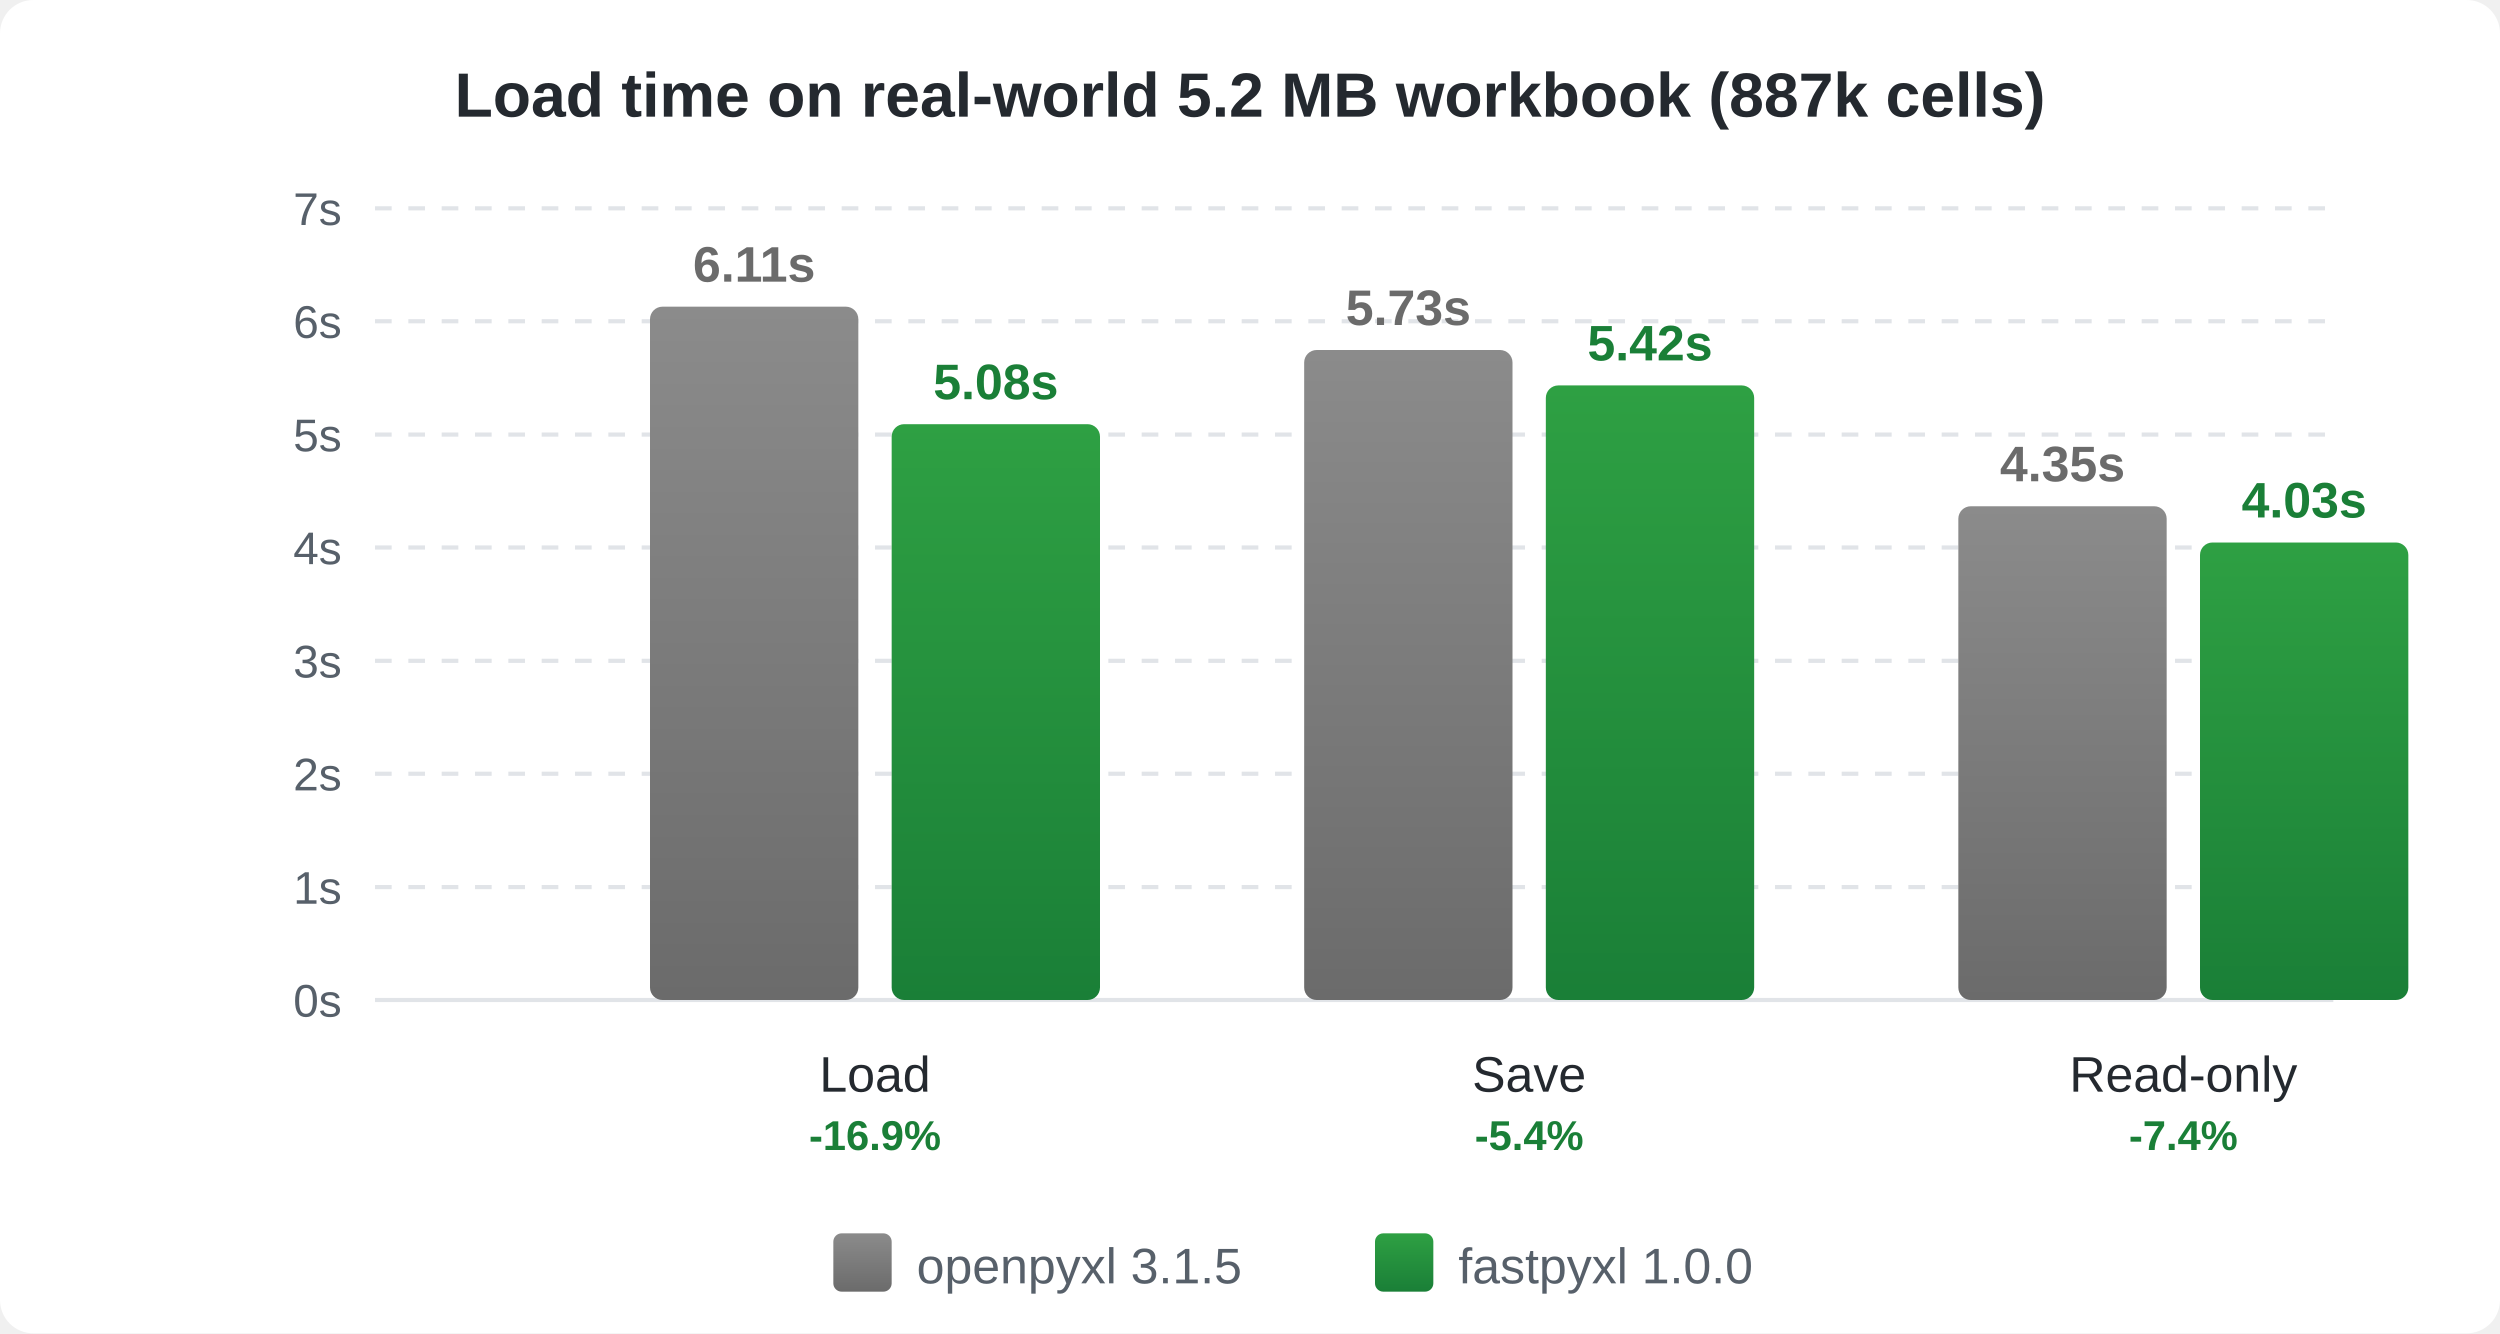
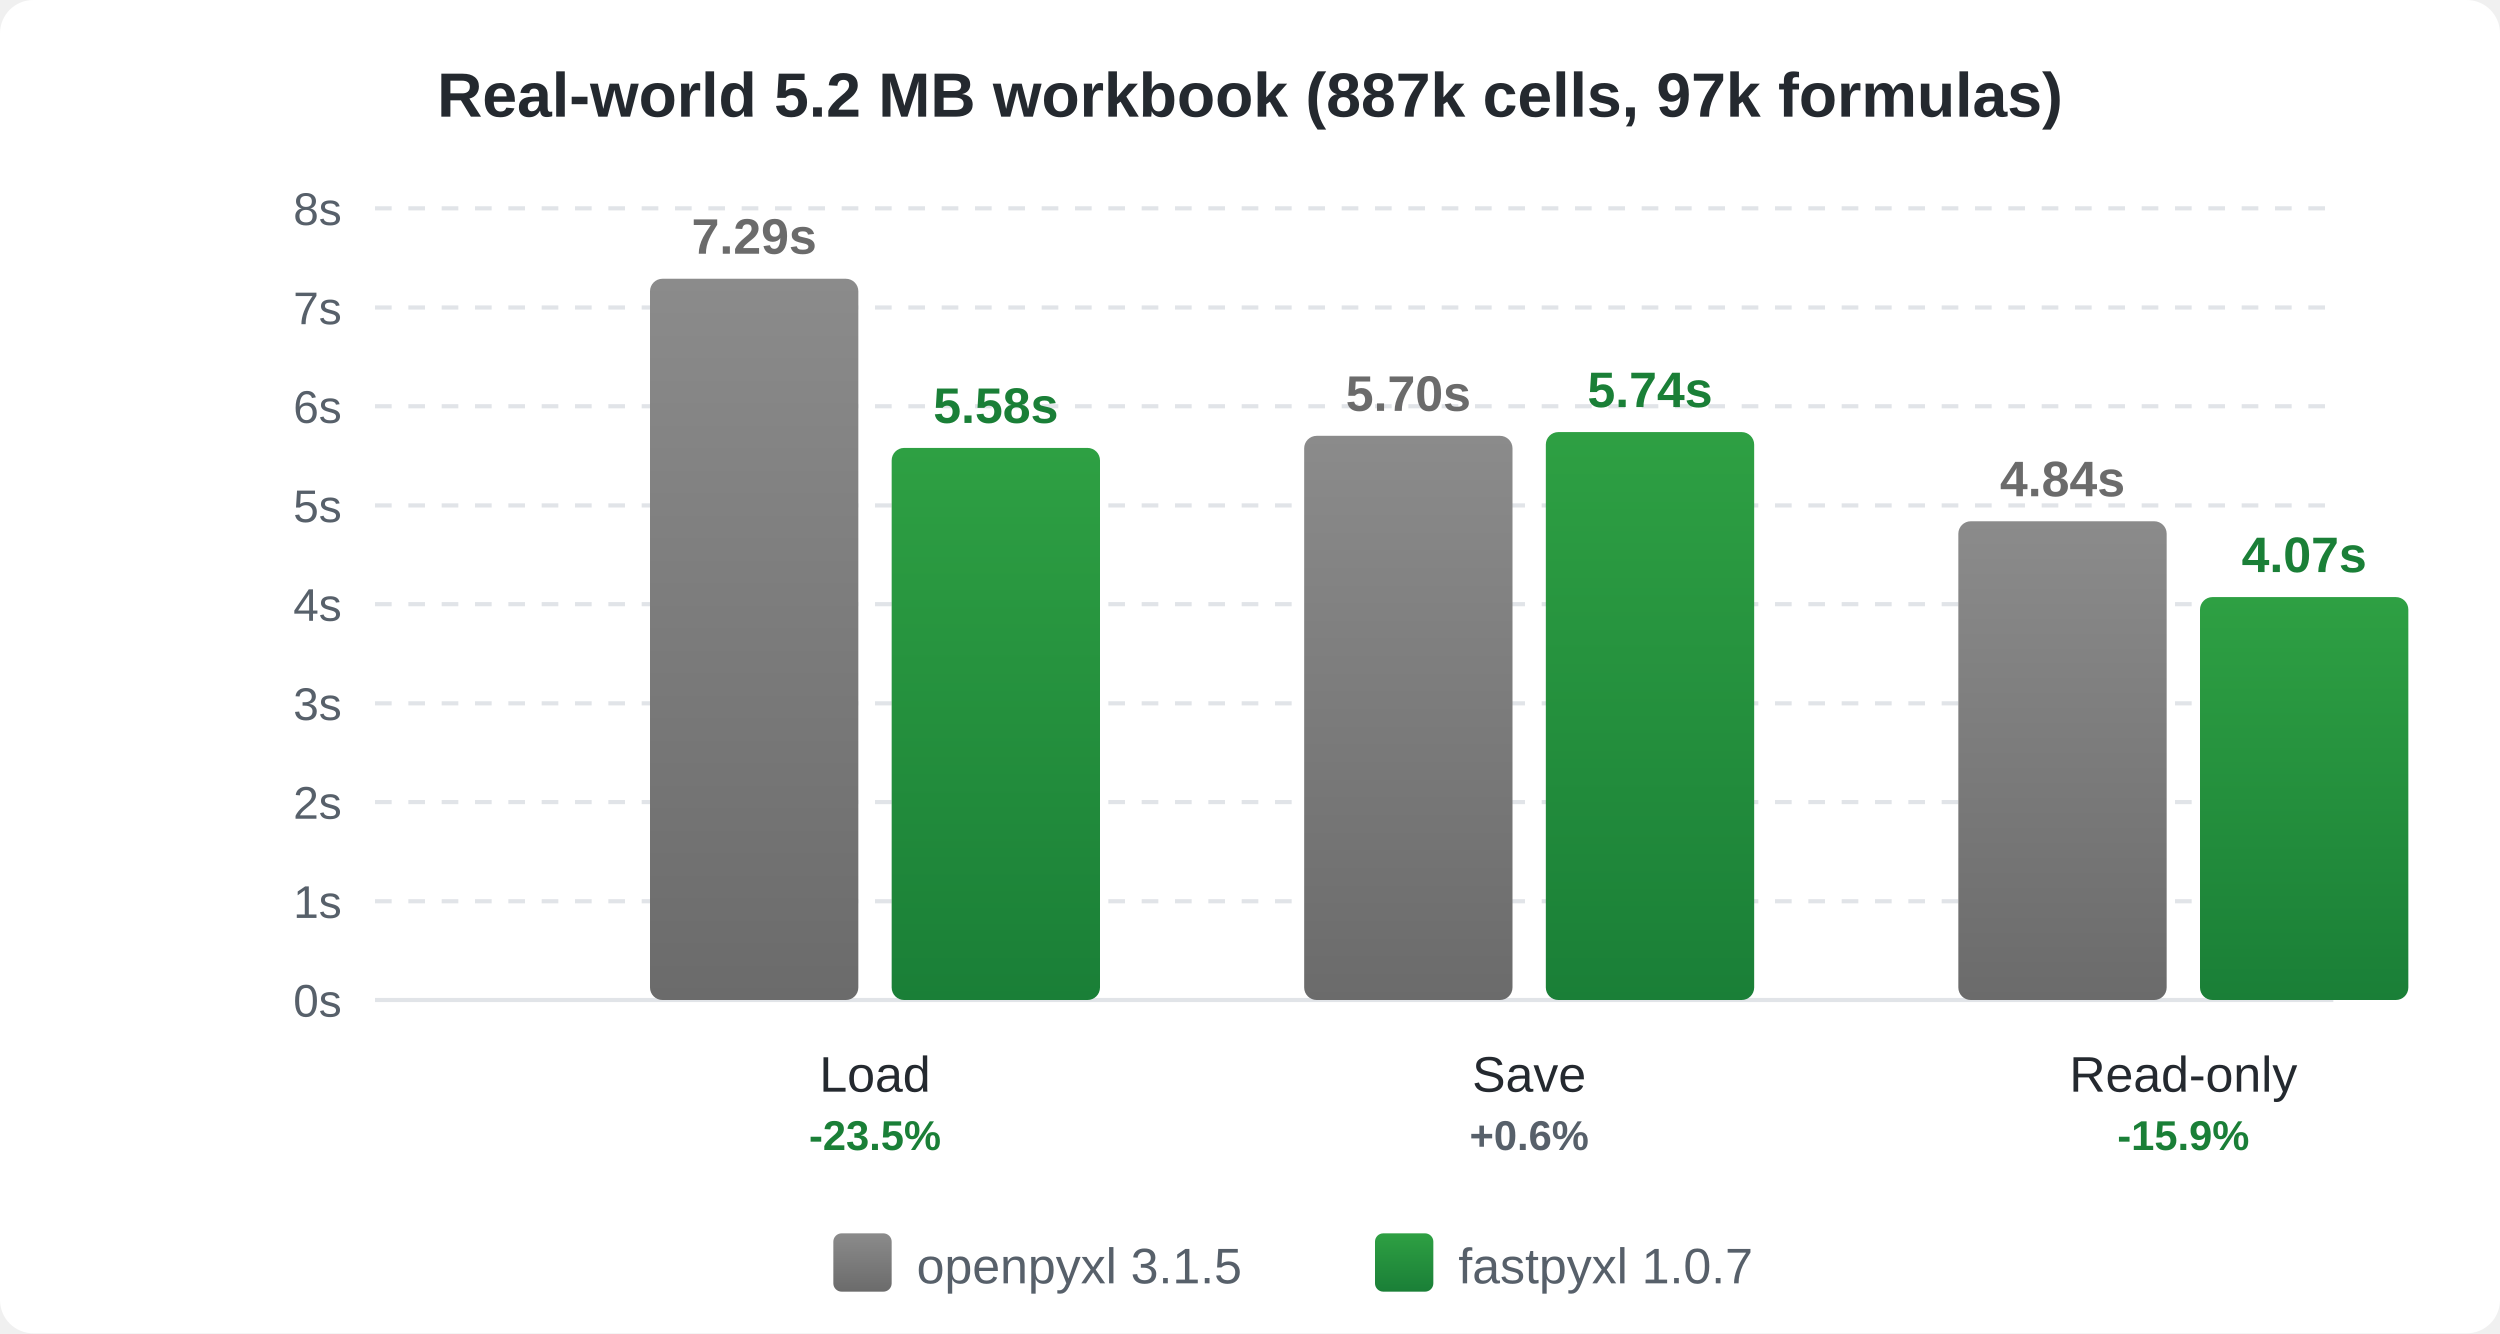
<svg xmlns="http://www.w3.org/2000/svg" viewBox="0 0 600 320" width="600" height="320" font-family="'Segoe UI', 'Helvetica Neue', Arial, sans-serif">
  <defs>
    <linearGradient id="openpyxl-bar" x1="0" y1="0" x2="0" y2="1">
      <stop offset="0%" stop-color="#8b8b8b" />
      <stop offset="100%" stop-color="#6b6b6b" />
    </linearGradient>
    <linearGradient id="fastpyxl-bar" x1="0" y1="0" x2="0" y2="1">
      <stop offset="0%" stop-color="#2ea043" />
      <stop offset="100%" stop-color="#1a7f37" />
    </linearGradient>
  </defs>
  <rect width="600" height="320" fill="#ffffff" rx="8" />
-   <text x="300" y="28" text-anchor="middle" font-size="15" font-weight="600" fill="#24292f">Load time on real-world 5.2 MB workbook (887k cells)</text>
+   <text x="300" y="28" text-anchor="middle" font-size="15" font-weight="600" fill="#24292f">Real-world 5.2 MB workbook (887k cells, 97k formulas)</text>
  <line x1="90" y1="240" x2="560" y2="240" stroke="#e1e4e8" stroke-width="1" />
-   <line x1="90" y1="212.9" x2="560" y2="212.9" stroke="#e1e4e8" stroke-width="1" stroke-dasharray="4,4" />
-   <line x1="90" y1="185.7" x2="560" y2="185.7" stroke="#e1e4e8" stroke-width="1" stroke-dasharray="4,4" />
-   <line x1="90" y1="158.6" x2="560" y2="158.6" stroke="#e1e4e8" stroke-width="1" stroke-dasharray="4,4" />
-   <line x1="90" y1="131.4" x2="560" y2="131.4" stroke="#e1e4e8" stroke-width="1" stroke-dasharray="4,4" />
-   <line x1="90" y1="104.3" x2="560" y2="104.3" stroke="#e1e4e8" stroke-width="1" stroke-dasharray="4,4" />
-   <line x1="90" y1="77.1" x2="560" y2="77.1" stroke="#e1e4e8" stroke-width="1" stroke-dasharray="4,4" />
-   <line x1="90" y1="50" x2="560" y2="50" stroke="#e1e4e8" stroke-width="1" stroke-dasharray="4,4" />
+   <line x1="90" y1="216.3" x2="560" y2="216.3" stroke="#e1e4e8" stroke-width="1" stroke-dasharray="4,4" />
+   <line x1="90" y1="192.5" x2="560" y2="192.5" stroke="#e1e4e8" stroke-width="1" stroke-dasharray="4,4" />
+   <line x1="90" y1="168.8" x2="560" y2="168.8" stroke="#e1e4e8" stroke-width="1" stroke-dasharray="4,4" />
+   <line x1="90" y1="145.0" x2="560" y2="145.0" stroke="#e1e4e8" stroke-width="1" stroke-dasharray="4,4" />
+   <line x1="90" y1="121.3" x2="560" y2="121.3" stroke="#e1e4e8" stroke-width="1" stroke-dasharray="4,4" />
+   <line x1="90" y1="97.5" x2="560" y2="97.5" stroke="#e1e4e8" stroke-width="1" stroke-dasharray="4,4" />
+   <line x1="90" y1="73.8" x2="560" y2="73.8" stroke="#e1e4e8" stroke-width="1" stroke-dasharray="4,4" />
+   <line x1="90" y1="50.0" x2="560" y2="50.0" stroke="#e1e4e8" stroke-width="1" stroke-dasharray="4,4" />
  <text x="82" y="244" text-anchor="end" font-size="11" fill="#57606a">0s</text>
-   <text x="82" y="216.9" text-anchor="end" font-size="11" fill="#57606a">1s</text>
-   <text x="82" y="189.7" text-anchor="end" font-size="11" fill="#57606a">2s</text>
-   <text x="82" y="162.6" text-anchor="end" font-size="11" fill="#57606a">3s</text>
-   <text x="82" y="135.4" text-anchor="end" font-size="11" fill="#57606a">4s</text>
-   <text x="82" y="108.3" text-anchor="end" font-size="11" fill="#57606a">5s</text>
-   <text x="82" y="81.1" text-anchor="end" font-size="11" fill="#57606a">6s</text>
-   <text x="82" y="54" text-anchor="end" font-size="11" fill="#57606a">7s</text>
-   <rect x="156" y="73.6" width="50" height="166.4" rx="3" fill="url(#openpyxl-bar)" />
-   <text x="181" y="67.6" text-anchor="middle" font-size="12" font-weight="600" fill="#6b6b6b">6.11s</text>
-   <rect x="214" y="101.8" width="50" height="138.2" rx="3" fill="url(#fastpyxl-bar)" />
-   <text x="239" y="95.8" text-anchor="middle" font-size="12" font-weight="600" fill="#1a7f37">5.08s</text>
+   <text x="82" y="220.3" text-anchor="end" font-size="11" fill="#57606a">1s</text>
+   <text x="82" y="196.5" text-anchor="end" font-size="11" fill="#57606a">2s</text>
+   <text x="82" y="172.8" text-anchor="end" font-size="11" fill="#57606a">3s</text>
+   <text x="82" y="149.0" text-anchor="end" font-size="11" fill="#57606a">4s</text>
+   <text x="82" y="125.3" text-anchor="end" font-size="11" fill="#57606a">5s</text>
+   <text x="82" y="101.5" text-anchor="end" font-size="11" fill="#57606a">6s</text>
+   <text x="82" y="77.8" text-anchor="end" font-size="11" fill="#57606a">7s</text>
+   <text x="82" y="54.0" text-anchor="end" font-size="11" fill="#57606a">8s</text>
+   <rect x="156" y="66.9" width="50" height="173.1" rx="3" fill="url(#openpyxl-bar)" />
+   <text x="181" y="60.9" text-anchor="middle" font-size="12" font-weight="600" fill="#6b6b6b">7.29s</text>
+   <rect x="214" y="107.5" width="50" height="132.5" rx="3" fill="url(#fastpyxl-bar)" />
+   <text x="239" y="101.5" text-anchor="middle" font-size="12" font-weight="600" fill="#1a7f37">5.58s</text>
  <text x="210" y="262" text-anchor="middle" font-size="12" fill="#24292f">Load</text>
-   <text x="210" y="276" text-anchor="middle" font-size="10" font-weight="600" fill="#1a7f37">-16.9%</text>
-   <rect x="313" y="84.0" width="50" height="156.0" rx="3" fill="url(#openpyxl-bar)" />
-   <text x="338" y="78.0" text-anchor="middle" font-size="12" font-weight="600" fill="#6b6b6b">5.73s</text>
-   <rect x="371" y="92.5" width="50" height="147.5" rx="3" fill="url(#fastpyxl-bar)" />
-   <text x="396" y="86.5" text-anchor="middle" font-size="12" font-weight="600" fill="#1a7f37">5.42s</text>
+   <text x="210" y="276" text-anchor="middle" font-size="10" font-weight="600" fill="#1a7f37">-23.5%</text>
+   <rect x="313" y="104.6" width="50" height="135.4" rx="3" fill="url(#openpyxl-bar)" />
+   <text x="338" y="98.6" text-anchor="middle" font-size="12" font-weight="600" fill="#6b6b6b">5.70s</text>
+   <rect x="371" y="103.7" width="50" height="136.3" rx="3" fill="url(#fastpyxl-bar)" />
+   <text x="396" y="97.7" text-anchor="middle" font-size="12" font-weight="600" fill="#1a7f37">5.74s</text>
  <text x="367" y="262" text-anchor="middle" font-size="12" fill="#24292f">Save</text>
-   <text x="367" y="276" text-anchor="middle" font-size="10" font-weight="600" fill="#1a7f37">-5.4%</text>
-   <rect x="470" y="121.5" width="50" height="118.5" rx="3" fill="url(#openpyxl-bar)" />
-   <text x="495" y="115.5" text-anchor="middle" font-size="12" font-weight="600" fill="#6b6b6b">4.35s</text>
-   <rect x="528" y="130.2" width="50" height="109.8" rx="3" fill="url(#fastpyxl-bar)" />
-   <text x="553" y="124.2" text-anchor="middle" font-size="12" font-weight="600" fill="#1a7f37">4.03s</text>
+   <text x="367" y="276" text-anchor="middle" font-size="10" font-weight="600" fill="#57606a">+0.6%</text>
+   <rect x="470" y="125.1" width="50" height="114.9" rx="3" fill="url(#openpyxl-bar)" />
+   <text x="495" y="119.1" text-anchor="middle" font-size="12" font-weight="600" fill="#6b6b6b">4.84s</text>
+   <rect x="528" y="143.3" width="50" height="96.7" rx="3" fill="url(#fastpyxl-bar)" />
+   <text x="553" y="137.3" text-anchor="middle" font-size="12" font-weight="600" fill="#1a7f37">4.07s</text>
  <text x="524" y="262" text-anchor="middle" font-size="12" fill="#24292f">Read-only</text>
-   <text x="524" y="276" text-anchor="middle" font-size="10" font-weight="600" fill="#1a7f37">-7.4%</text>
+   <text x="524" y="276" text-anchor="middle" font-size="10" font-weight="600" fill="#1a7f37">-15.9%</text>
  <rect x="200" y="296" width="14" height="14" rx="2" fill="url(#openpyxl-bar)" />
  <text x="220" y="308" font-size="12" fill="#57606a">openpyxl 3.1.5</text>
  <rect x="330" y="296" width="14" height="14" rx="2" fill="url(#fastpyxl-bar)" />
-   <text x="350" y="308" font-size="12" fill="#57606a">fastpyxl 1.0.0</text>
+   <text x="350" y="308" font-size="12" fill="#57606a">fastpyxl 1.0.7</text>
</svg>
